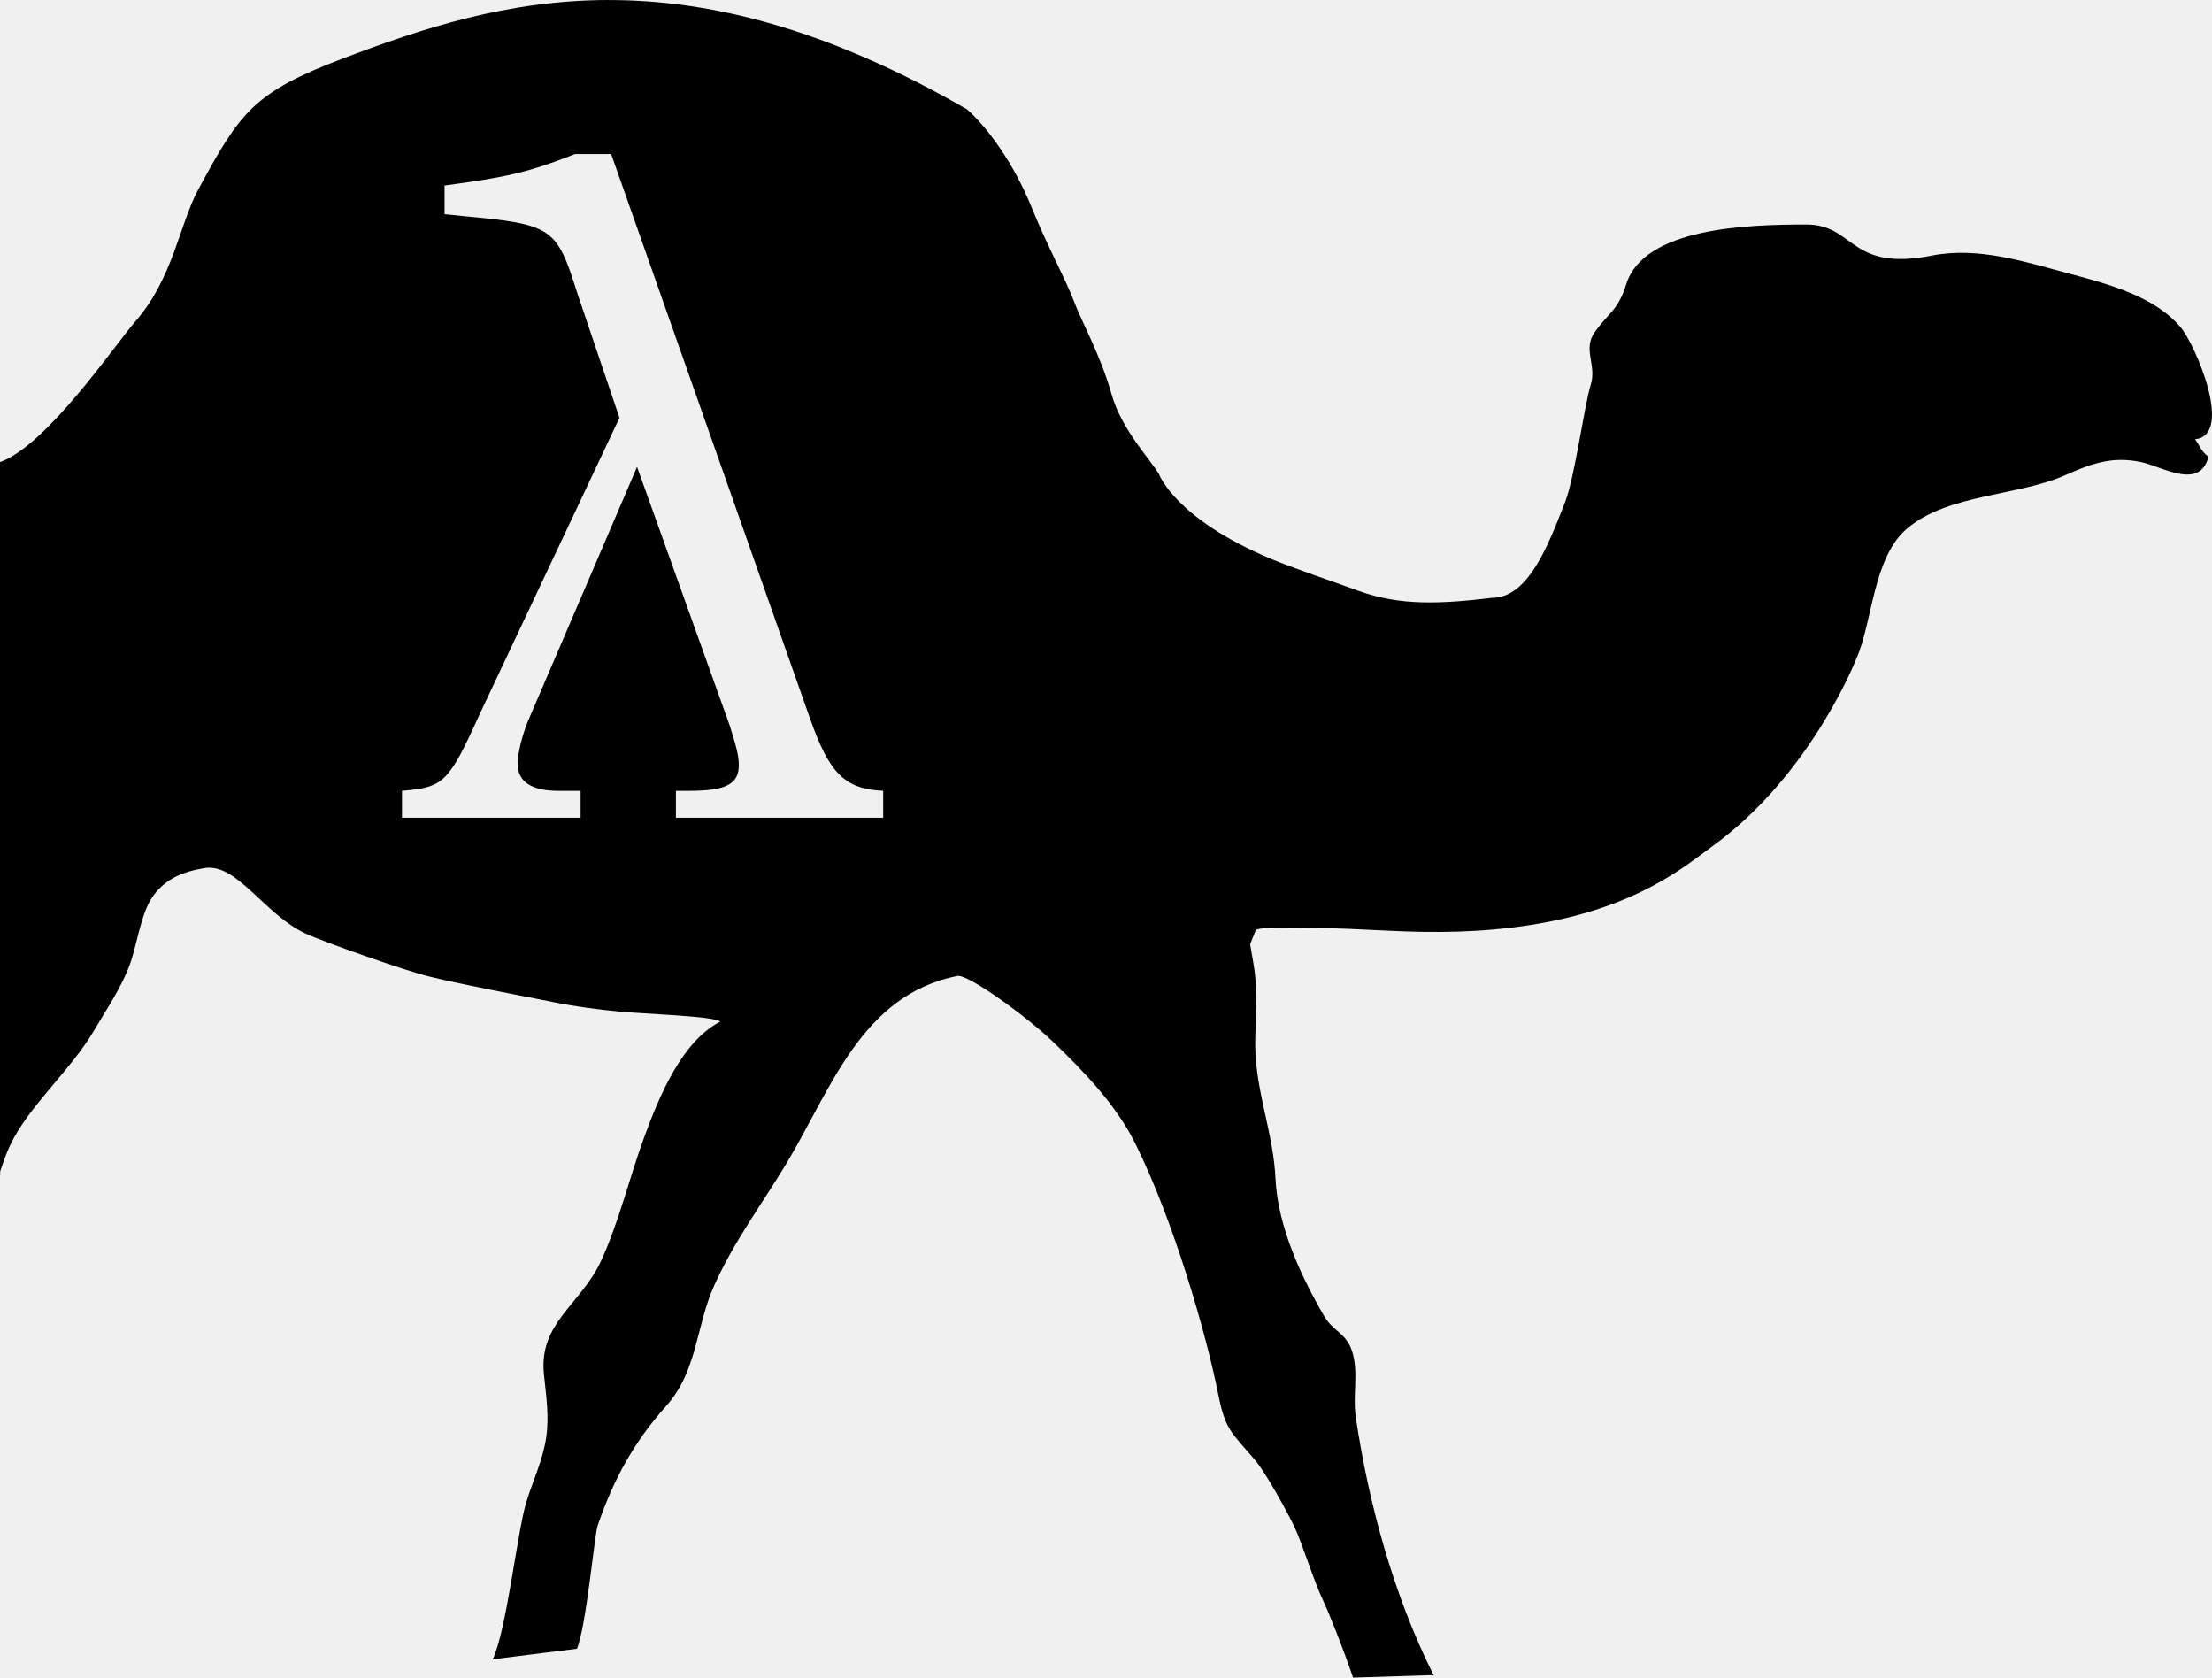
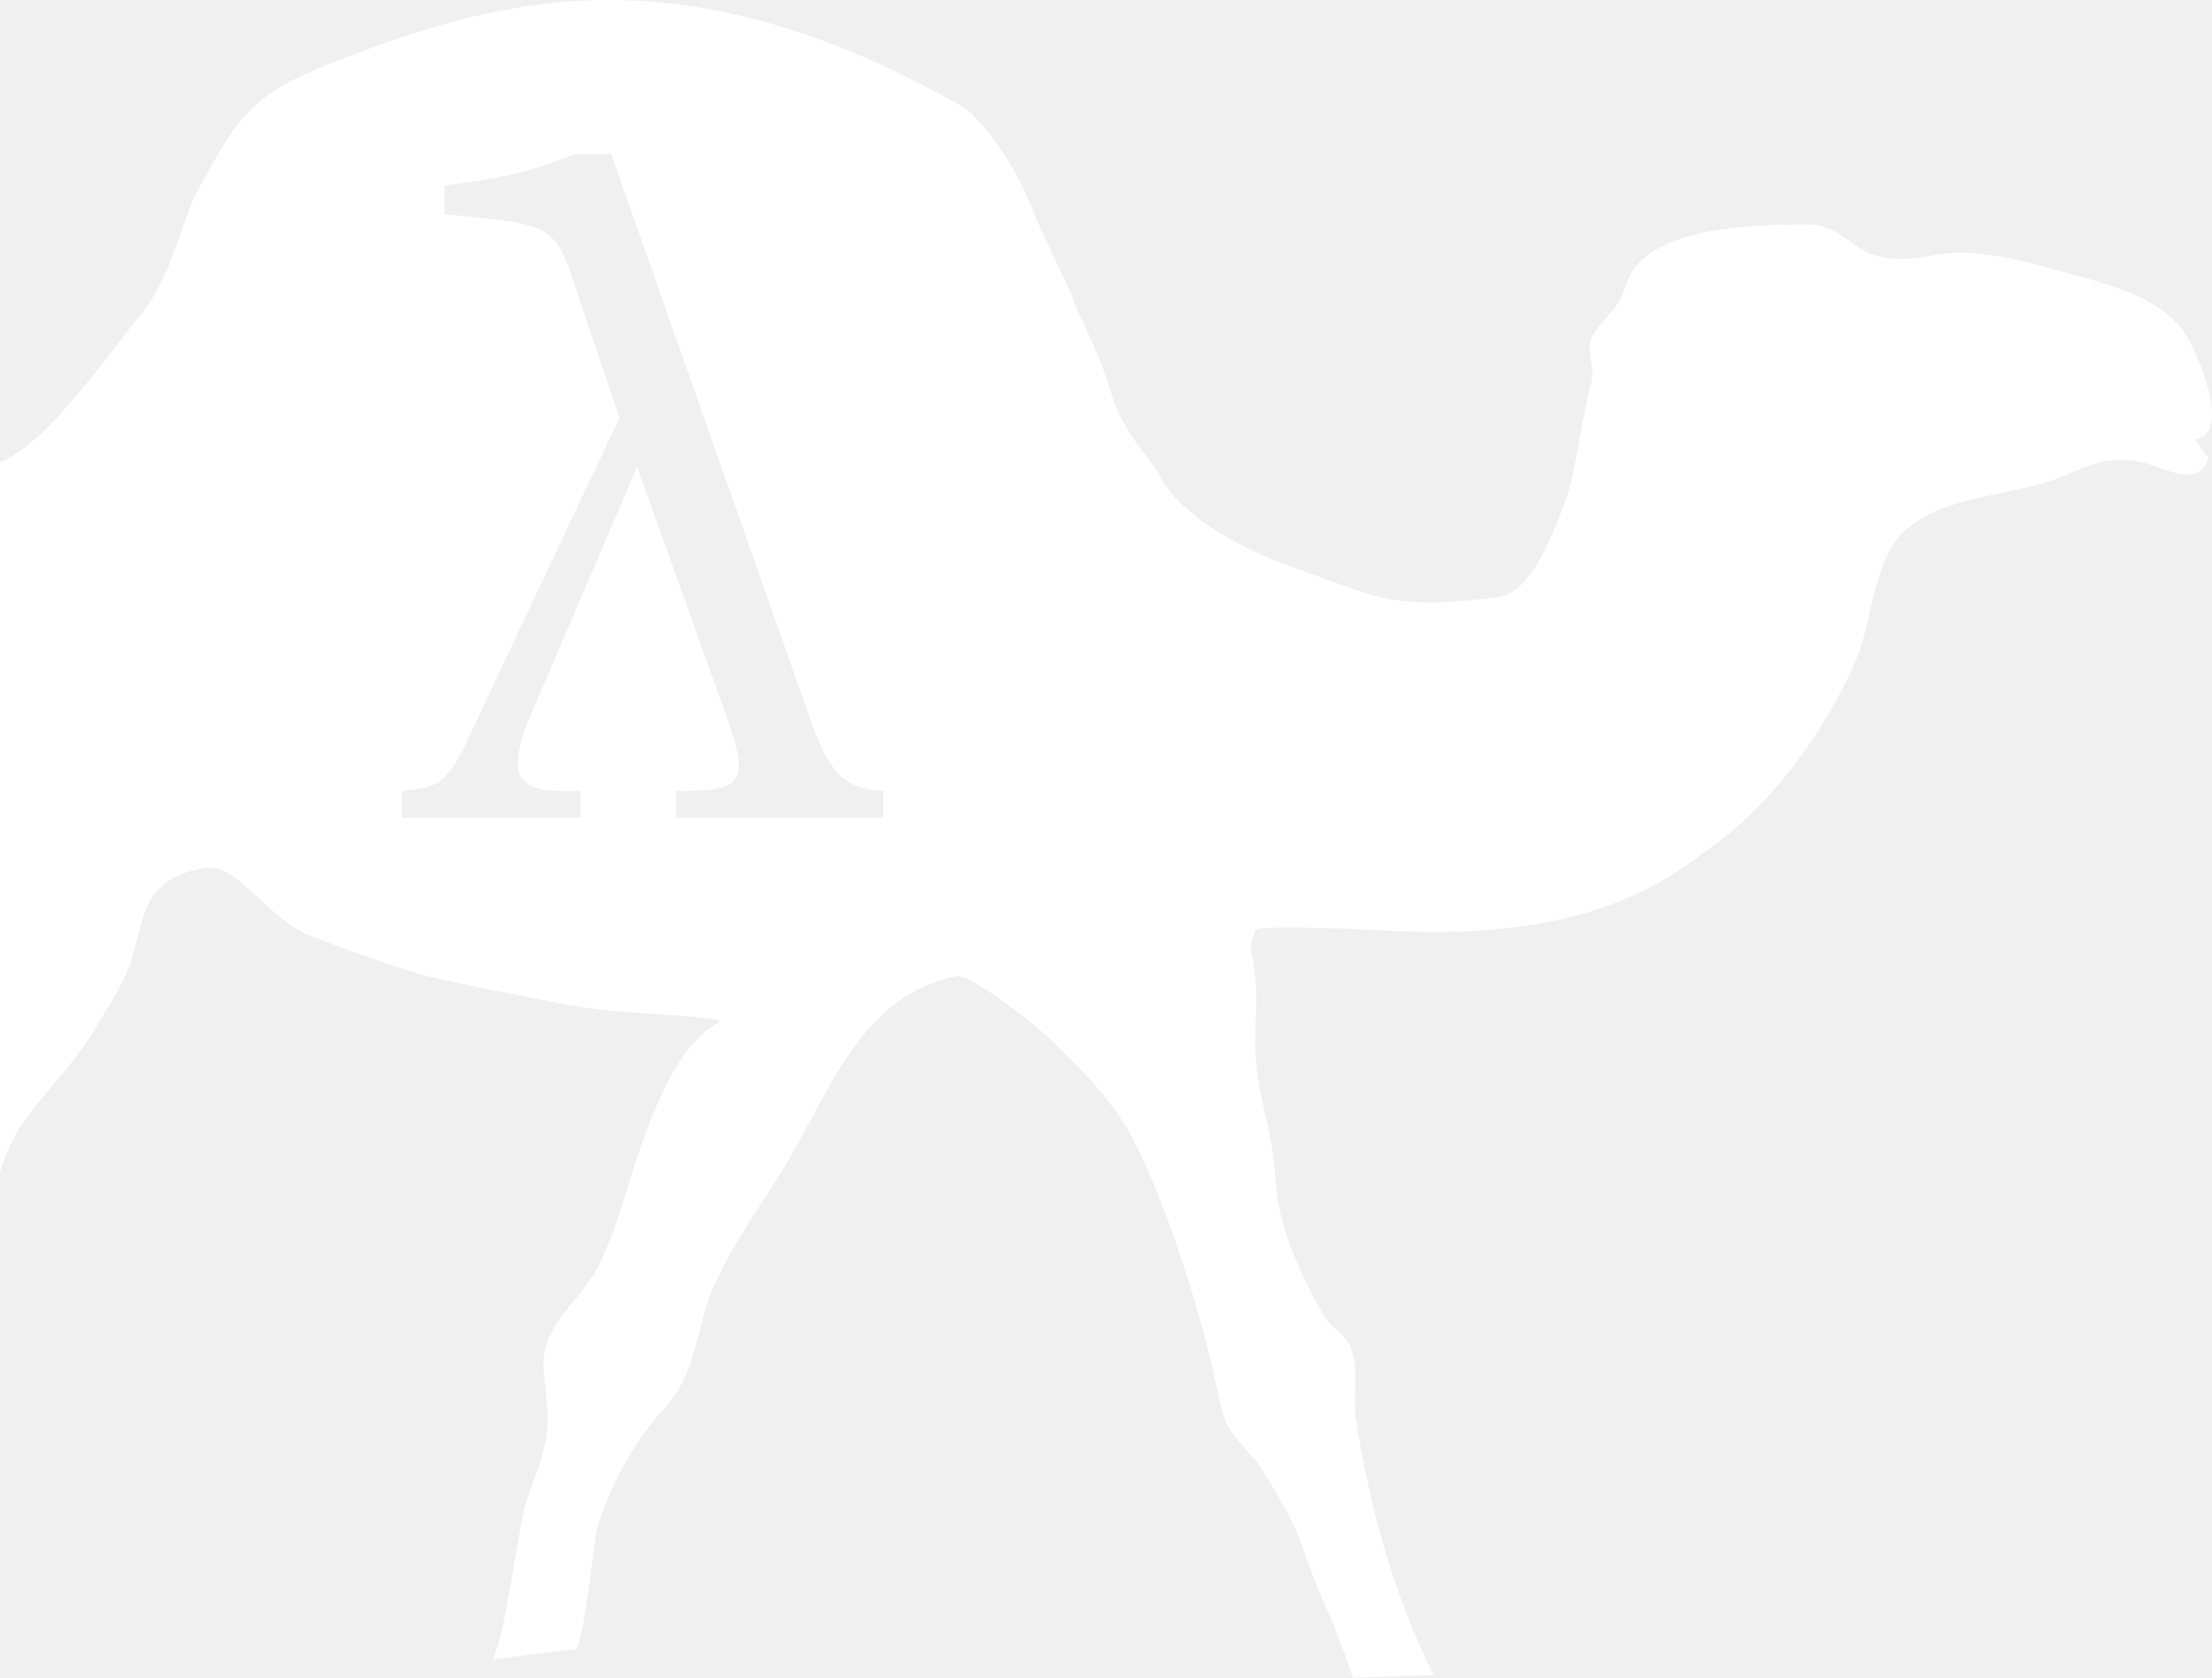
<svg xmlns="http://www.w3.org/2000/svg" version="1.1" id="Layer_1" x="0px" y="0px" width="166.162" height="125.99" viewBox="0 0 166.162 125.99" enable-background="new 0 0 165.552 144.277" xml:space="preserve">
  <defs id="defs10" />
-   <path id="path1" style="display:inline;fill:#000000;stroke-width:1.183" d="M 45.691,6.9378193e-5 C 38.121,0.014 31.719,2.128 25.76,4.391 19.05,6.938 18.04,8.408 14.883,14.252 13.496,16.819 12.993,20.895 10.209,24.088 8.618,25.915 3.54,33.425 0.01,34.701 v -0.035 L -2.186783e-8,34.701 V 88.24 L 0.01,88.314 V 87.981 C 0.238,87.283 0.48,86.612 0.756,86.014 2.121,83.105 5.289,80.405 7.049,77.418 c 0.957,-1.628 2.049,-3.221 2.684,-4.93 0.545,-1.472 0.814,-3.667 1.602,-4.943 0.965,-1.565 2.477,-2.098 4.029,-2.352 2.431,-0.401 4.499,3.494 7.609,4.928 1.326,0.609 7.427,2.771 9.26,3.215 3.018,0.722 6.368,1.325 9.432,1.943 1.641,0.331 3.209,0.524 4.898,0.695 1.515,0.151 7.194,0.339 7.545,0.75 -2.885,1.472 -4.578,5.604 -5.662,8.527 -1.13,3.046 -1.918,6.434 -3.283,9.414 -1.513,3.292 -4.685,4.664 -4.307,8.5 0.146,1.531 0.423,3.136 0.168,4.82 -0.272,1.773 -0.988,3.158 -1.51,4.895 -0.67,2.265 -1.467,9.582 -2.5,11.732 l 6.314,-0.791 0.012,-0.004 c 0.69,-1.64 1.323,-8.562 1.547,-9.221 1.181,-3.471 2.748,-6.327 5.158,-9.012 2.349,-2.616 2.227,-5.986 3.6,-9.033 1.486,-3.312 3.483,-5.961 5.369,-9.074 3.408,-5.63 5.654,-12.738 12.9,-14.184 0.774,-0.16 5.211,3.039 7.18,4.941 2.255,2.167 4.718,4.678 6.199,7.666 2.868,5.792 5.298,14.182 6.219,18.809 0.529,2.657 0.951,2.815 2.748,4.92 0.827,0.964 2.477,3.978 3.02,5.135 0.57,1.235 1.438,4.045 2.129,5.48 0.407,0.854 1.461,3.478 2.229,5.744 l 5.902,-0.184 v 0.002 0.002 l 0.002,0.002 0.002,0.004 0.002,0.002 h 0.002 l 0.002,0.002 0.002,0.002 c 0.002,0.001 0.005,0.001 0.006,0.002 0.032,0.011 0.095,-0.008 0.125,0.004 10e-4,8.7e-4 0.007,0.005 0.008,0.006 v 0.002 0.002 h 0.002 v 0.002 h 0.002 0.002 l 0.004,-0.002 h 0.002 c -0.025,-0.045 -0.049,-0.098 -0.07,-0.146 -2.94,-5.9 -4.818,-12.725 -5.789,-19.258 -0.247,-1.685 0.232,-3.363 -0.275,-4.943 -0.434,-1.379 -1.43,-1.505 -2.084,-2.627 -1.724,-2.942 -3.507,-6.753 -3.672,-10.355 -0.15,-3.236 -1.34,-6.158 -1.502,-9.365 -0.078,-1.547 0.104,-3.144 0.049,-4.676 -0.03,-0.745 -0.071,-1.392 -0.219,-2.201 -0.037,-0.2 -0.171,-1.023 -0.232,-1.354 L 94.309,69.911 c -0.003,-0.005 -0.005,-0.014 -0.006,-0.02 v -0.002 c 1.91e-4,-0.001 0.002,-0.005 0.002,-0.006 2.53e-4,-0.001 -5.9e-5,-0.003 0,-0.004 v -0.002 c 0.077,-0.302 3.475,-0.196 4.514,-0.189 1.828,0.022 3.548,0.116 5.371,0.203 3.724,0.185 7.117,0.14 10.744,-0.42 8.082,-1.248 11.798,-4.548 13.699,-5.92 7.421,-5.351 10.82,-14.102 10.82,-14.102 1.224,-2.733 1.219,-7.606 3.844,-9.789 3.094,-2.578 8.288,-2.393 11.84,-3.975 2.077,-0.919 3.574,-1.424 5.697,-0.984 1.576,0.329 4.415,2.154 5.066,-0.408 -0.526,-0.34 -0.732,-0.96 -1.014,-1.305 2.928,-0.29 0.055,-7.083 -1.104,-8.439 -1.789,-2.094 -4.774,-3.054 -7.949,-3.896 -3.771,-1 -7.193,-2.152 -10.744,-1.455 -6.201,1.214 -5.738,-2.336 -9.393,-2.336 -4.385,0 -12.187,0.217 -13.535,4.48 -0.628,1.991 -1.275,2.072 -2.363,3.6 -0.931,1.308 0.163,2.464 -0.305,3.957 -0.483,1.534 -1.192,6.938 -1.932,8.824 -1.25,3.191 -2.74,7.176 -5.492,7.176 -3.858,0.461 -6.89,0.608 -10.02,-0.527 -1.883,-0.684 -5.038,-1.754 -6.6,-2.412 C 88.25,38.93 87.065,35.613 87.065,35.613 86.293,34.335 84.255,32.275 83.493,29.587 82.655,26.627 81.243,24.159 80.671,22.619 80.078,21.023 78.663,18.466 77.549,15.703 76.124,12.164 74.115,9.525 72.647,8.214 62.002,2.077 53.263,-0.01 45.692,0.003 Z M 43.197,11.568 h 2.711 l 14.943,42.402 c 1.46,4.171 2.642,5.283 5.492,5.422 v 2.016 H 50.773 v -2.016 h 0.973 c 2.78,0 3.754,-0.488 3.754,-1.947 0,-0.695 -0.209,-1.459 -0.695,-2.988 L 47.854,35.063 39.859,53.691 c -0.626,1.39 -0.973,2.851 -0.973,3.686 0,1.321 1.043,2.016 3.059,2.016 h 1.668 v 2.016 H 30.197 v -2.016 c 3.128,-0.278 3.476,-0.556 5.84,-5.77 L 46.533,31.379 43.336,21.926 C 41.807,17.06 41.458,16.852 34.785,16.227 l -1.391,-0.141 v -2.154 c 4.657,-0.626 6.258,-0.973 9.803,-2.363 z" />
+   <path id="path1" style="display:inline;fill:#ffffff;stroke-width:1.183" d="M 45.691,6.9378193e-5 C 38.121,0.014 31.719,2.128 25.76,4.391 19.05,6.938 18.04,8.408 14.883,14.252 13.496,16.819 12.993,20.895 10.209,24.088 8.618,25.915 3.54,33.425 0.01,34.701 v -0.035 L -2.186783e-8,34.701 V 88.24 L 0.01,88.314 V 87.981 C 0.238,87.283 0.48,86.612 0.756,86.014 2.121,83.105 5.289,80.405 7.049,77.418 c 0.957,-1.628 2.049,-3.221 2.684,-4.93 0.545,-1.472 0.814,-3.667 1.602,-4.943 0.965,-1.565 2.477,-2.098 4.029,-2.352 2.431,-0.401 4.499,3.494 7.609,4.928 1.326,0.609 7.427,2.771 9.26,3.215 3.018,0.722 6.368,1.325 9.432,1.943 1.641,0.331 3.209,0.524 4.898,0.695 1.515,0.151 7.194,0.339 7.545,0.75 -2.885,1.472 -4.578,5.604 -5.662,8.527 -1.13,3.046 -1.918,6.434 -3.283,9.414 -1.513,3.292 -4.685,4.664 -4.307,8.5 0.146,1.531 0.423,3.136 0.168,4.82 -0.272,1.773 -0.988,3.158 -1.51,4.895 -0.67,2.265 -1.467,9.582 -2.5,11.732 l 6.314,-0.791 0.012,-0.004 c 0.69,-1.64 1.323,-8.562 1.547,-9.221 1.181,-3.471 2.748,-6.327 5.158,-9.012 2.349,-2.616 2.227,-5.986 3.6,-9.033 1.486,-3.312 3.483,-5.961 5.369,-9.074 3.408,-5.63 5.654,-12.738 12.9,-14.184 0.774,-0.16 5.211,3.039 7.18,4.941 2.255,2.167 4.718,4.678 6.199,7.666 2.868,5.792 5.298,14.182 6.219,18.809 0.529,2.657 0.951,2.815 2.748,4.92 0.827,0.964 2.477,3.978 3.02,5.135 0.57,1.235 1.438,4.045 2.129,5.48 0.407,0.854 1.461,3.478 2.229,5.744 l 5.902,-0.184 v 0.002 0.002 l 0.002,0.002 0.002,0.004 0.002,0.002 h 0.002 l 0.002,0.002 0.002,0.002 c 0.002,0.001 0.005,0.001 0.006,0.002 0.032,0.011 0.095,-0.008 0.125,0.004 10e-4,8.7e-4 0.007,0.005 0.008,0.006 v 0.002 0.002 h 0.002 v 0.002 h 0.002 0.002 l 0.004,-0.002 h 0.002 c -0.025,-0.045 -0.049,-0.098 -0.07,-0.146 -2.94,-5.9 -4.818,-12.725 -5.789,-19.258 -0.247,-1.685 0.232,-3.363 -0.275,-4.943 -0.434,-1.379 -1.43,-1.505 -2.084,-2.627 -1.724,-2.942 -3.507,-6.753 -3.672,-10.355 -0.15,-3.236 -1.34,-6.158 -1.502,-9.365 -0.078,-1.547 0.104,-3.144 0.049,-4.676 -0.03,-0.745 -0.071,-1.392 -0.219,-2.201 -0.037,-0.2 -0.171,-1.023 -0.232,-1.354 L 94.309,69.911 c -0.003,-0.005 -0.005,-0.014 -0.006,-0.02 v -0.002 c 1.91e-4,-0.001 0.002,-0.005 0.002,-0.006 2.53e-4,-0.001 -5.9e-5,-0.003 0,-0.004 v -0.002 c 0.077,-0.302 3.475,-0.196 4.514,-0.189 1.828,0.022 3.548,0.116 5.371,0.203 3.724,0.185 7.117,0.14 10.744,-0.42 8.082,-1.248 11.798,-4.548 13.699,-5.92 7.421,-5.351 10.82,-14.102 10.82,-14.102 1.224,-2.733 1.219,-7.606 3.844,-9.789 3.094,-2.578 8.288,-2.393 11.84,-3.975 2.077,-0.919 3.574,-1.424 5.697,-0.984 1.576,0.329 4.415,2.154 5.066,-0.408 -0.526,-0.34 -0.732,-0.96 -1.014,-1.305 2.928,-0.29 0.055,-7.083 -1.104,-8.439 -1.789,-2.094 -4.774,-3.054 -7.949,-3.896 -3.771,-1 -7.193,-2.152 -10.744,-1.455 -6.201,1.214 -5.738,-2.336 -9.393,-2.336 -4.385,0 -12.187,0.217 -13.535,4.48 -0.628,1.991 -1.275,2.072 -2.363,3.6 -0.931,1.308 0.163,2.464 -0.305,3.957 -0.483,1.534 -1.192,6.938 -1.932,8.824 -1.25,3.191 -2.74,7.176 -5.492,7.176 -3.858,0.461 -6.89,0.608 -10.02,-0.527 -1.883,-0.684 -5.038,-1.754 -6.6,-2.412 C 88.25,38.93 87.065,35.613 87.065,35.613 86.293,34.335 84.255,32.275 83.493,29.587 82.655,26.627 81.243,24.159 80.671,22.619 80.078,21.023 78.663,18.466 77.549,15.703 76.124,12.164 74.115,9.525 72.647,8.214 62.002,2.077 53.263,-0.01 45.692,0.003 Z M 43.197,11.568 h 2.711 l 14.943,42.402 c 1.46,4.171 2.642,5.283 5.492,5.422 v 2.016 H 50.773 v -2.016 h 0.973 c 2.78,0 3.754,-0.488 3.754,-1.947 0,-0.695 -0.209,-1.459 -0.695,-2.988 L 47.854,35.063 39.859,53.691 c -0.626,1.39 -0.973,2.851 -0.973,3.686 0,1.321 1.043,2.016 3.059,2.016 h 1.668 v 2.016 H 30.197 v -2.016 c 3.128,-0.278 3.476,-0.556 5.84,-5.77 L 46.533,31.379 43.336,21.926 C 41.807,17.06 41.458,16.852 34.785,16.227 l -1.391,-0.141 v -2.154 c 4.657,-0.626 6.258,-0.973 9.803,-2.363 z" />
</svg>
